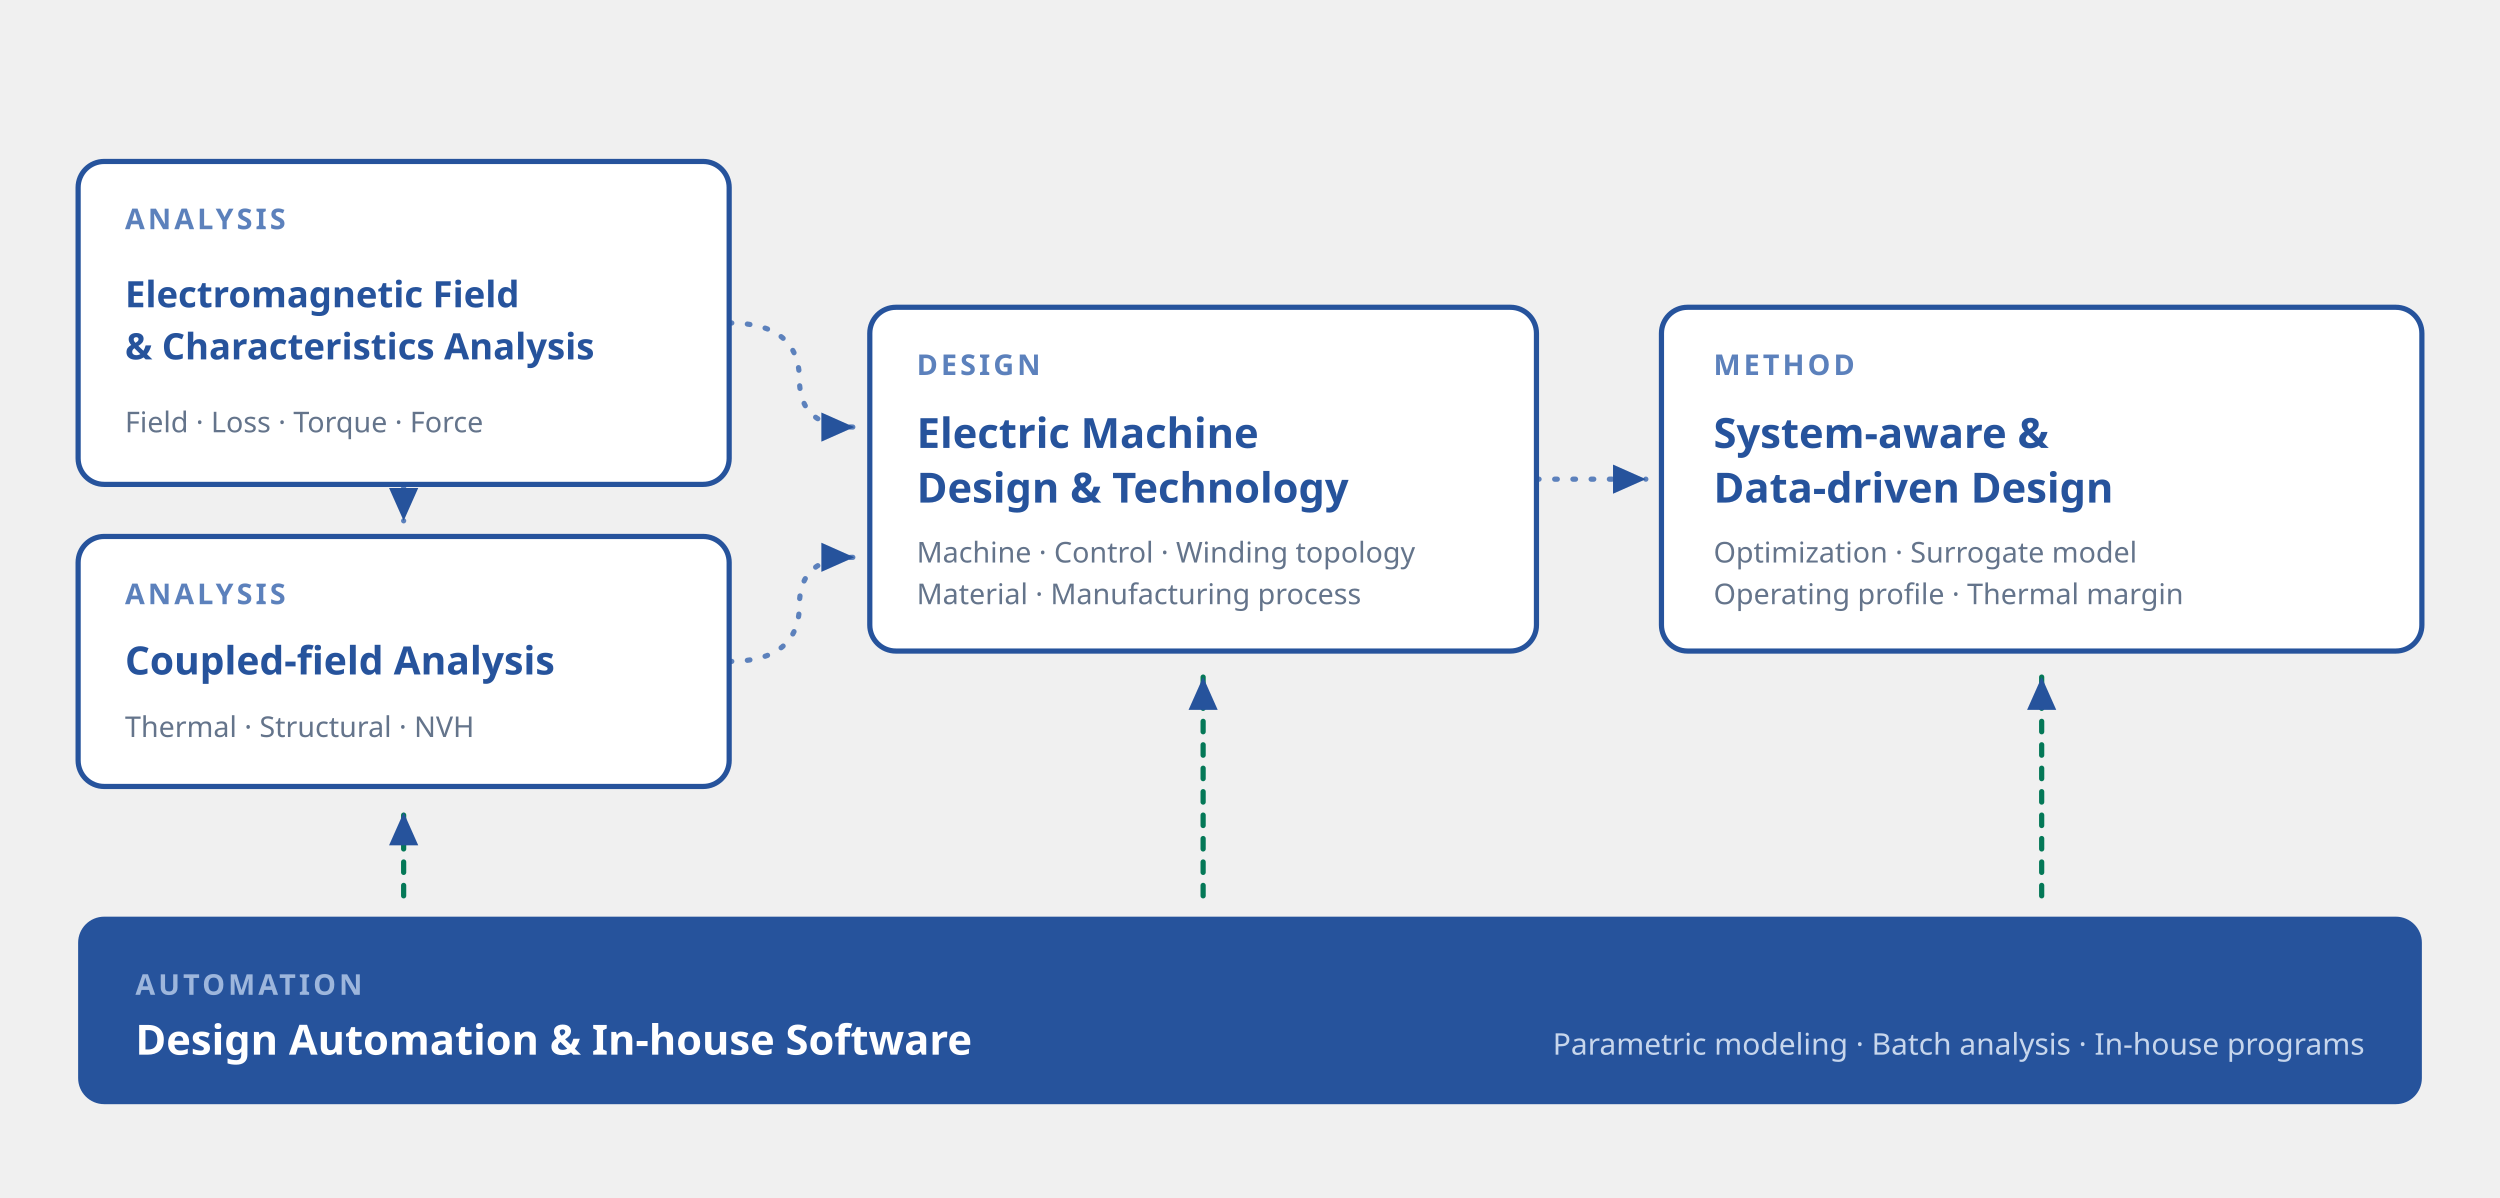
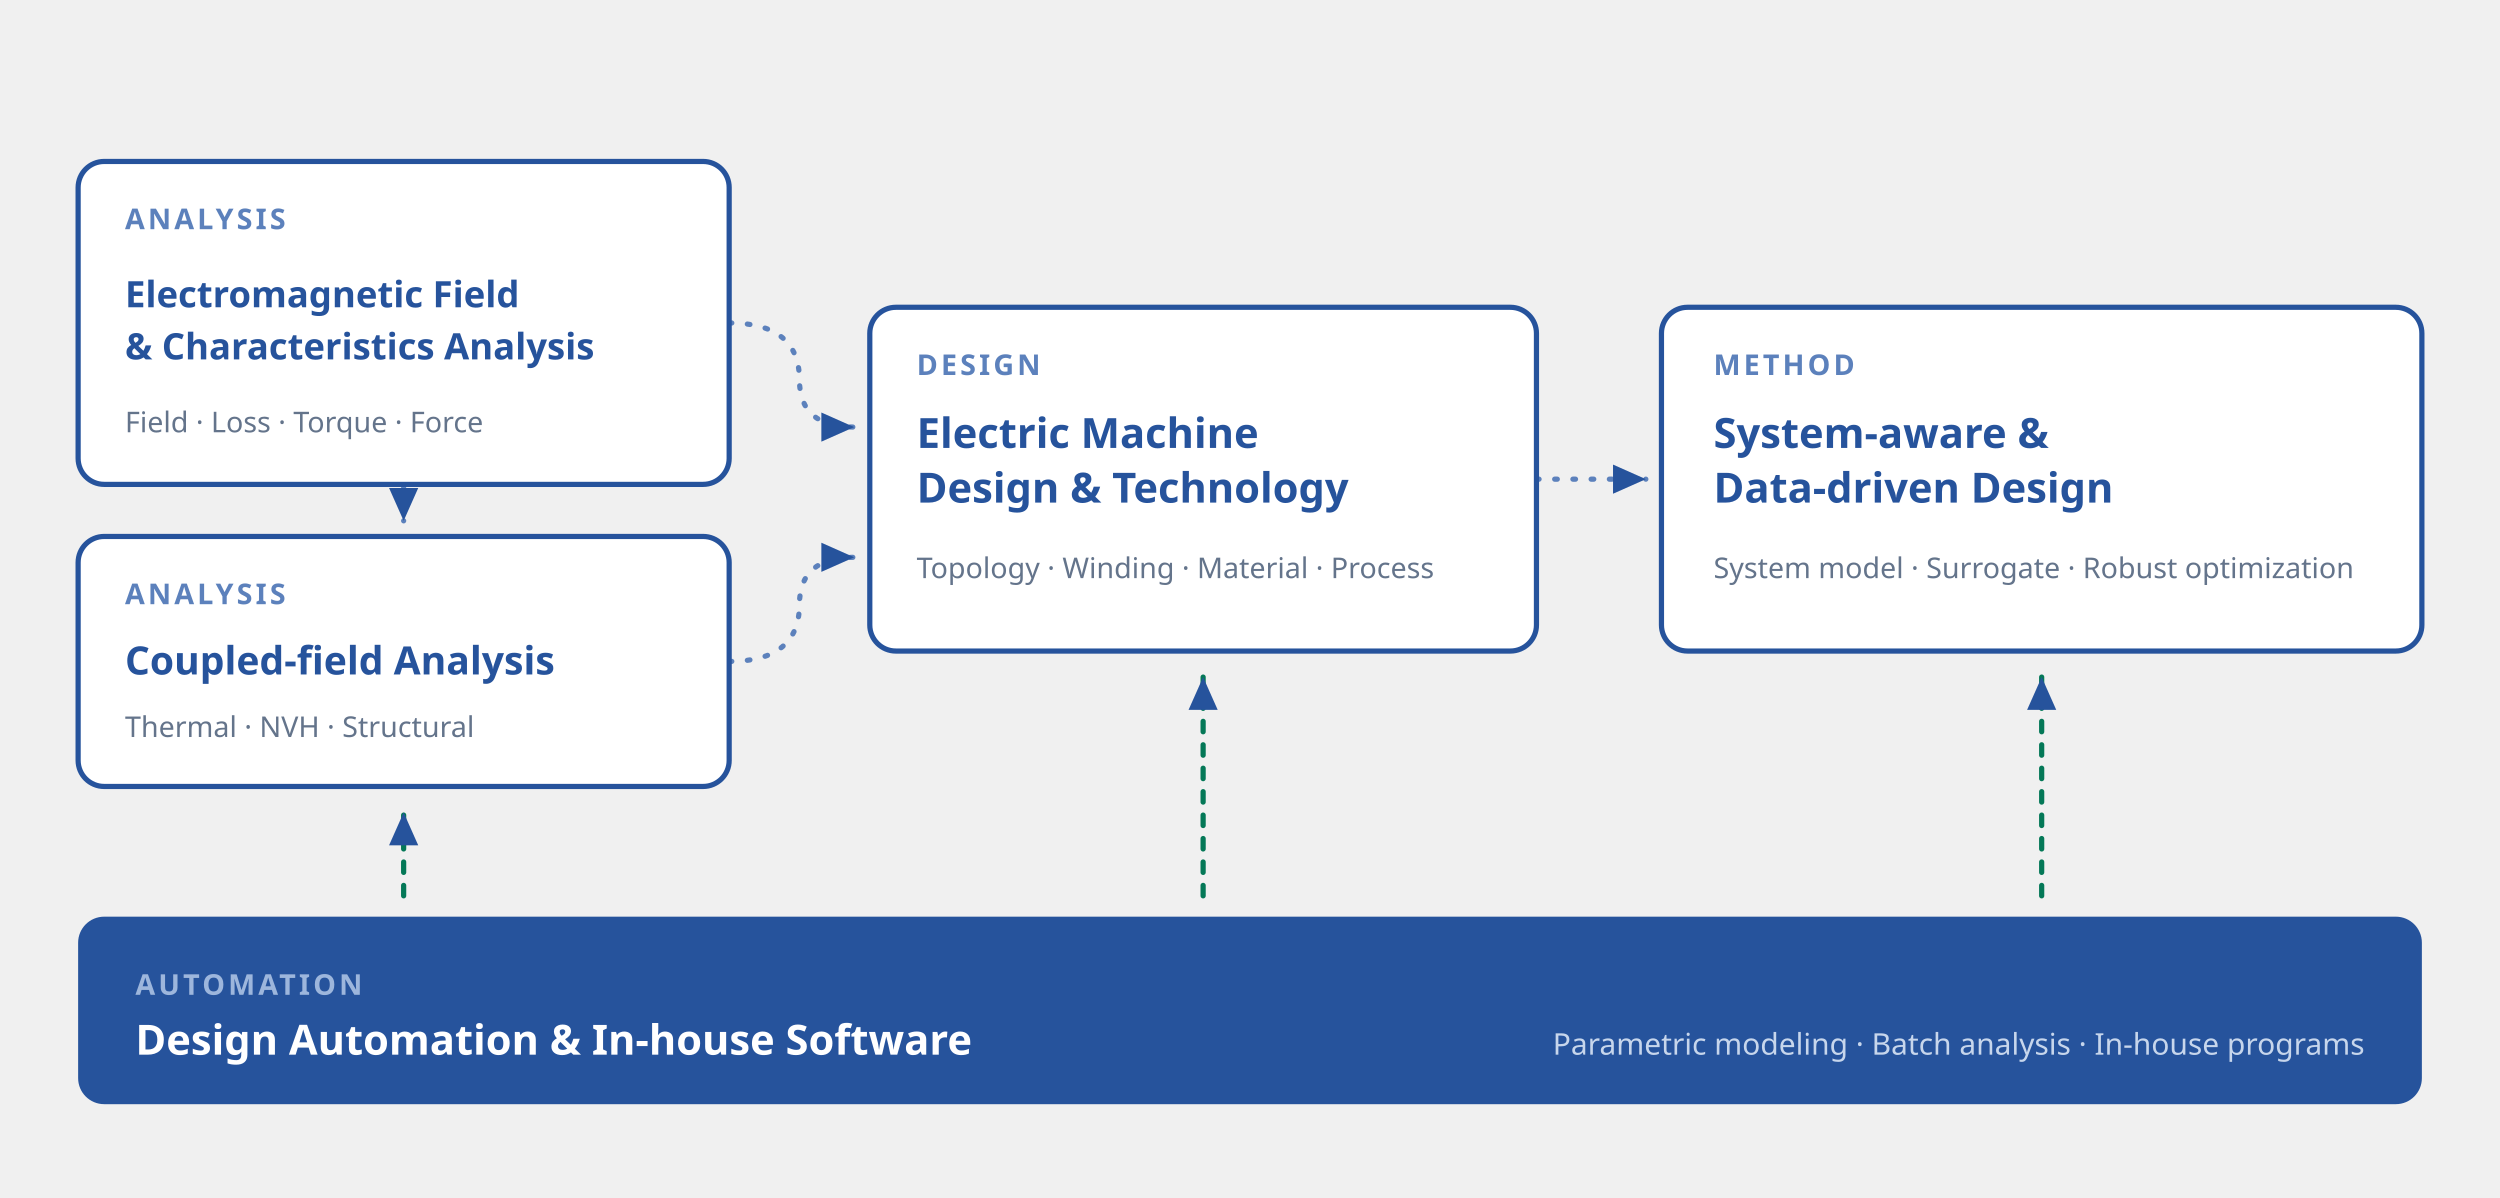
<svg xmlns="http://www.w3.org/2000/svg" viewBox="0 0 960 460" font-family="Pretendard, system-ui, sans-serif" role="img" aria-label="How the research areas relate: electromagnetic analysis feeds coupled-field analysis, both underpin electric machine design and technology, which leads to system-aware and data-driven design, with in-house automation running the whole loop underneath">
  <style>
  @keyframes flow { to { stroke-dashoffset: -28; } }
  @keyframes glow {
    0%, 60%, 100% { fill: #ffffff; }
    15%           { fill: #E8EEF7; }
  }
  @keyframes rise {
    0%, 100% { opacity: 0.35; }
    50%      { opacity: 0.9; }
  }
  .link { animation: flow 2.2s linear infinite; }
  .card { animation: glow 10s ease-in-out infinite; }
  .card-1 { animation-delay: 0s; }
  .card-2 { animation-delay: 1.2s; }
  .card-3 { animation-delay: 2.4s; }
  .card-4 { animation-delay: 3.2s; }
  .feed { animation: rise 4s ease-in-out infinite; }
  .feed-1 { animation-delay: 0s; }
  .feed-2 { animation-delay: 0.8s; }
  .feed-3 { animation-delay: 1.6s; }
  @media (prefers-reduced-motion: reduce) {
    .link, .card, .feed { animation: none; }
  }
</style>
  <defs>
    <marker id="ah" viewBox="0 0 10 10" refX="9" refY="5" markerWidth="7" markerHeight="7" orient="auto-start-reverse">
      <path d="M 0 1 L 9 5 L 0 9 z" fill="#26539C" />
    </marker>
  </defs>
  <path class="link" d="M 155 186 L 155 200" fill="none" stroke="#5C81BC" stroke-width="2" stroke-dasharray="1 6" stroke-linecap="round" marker-end="url(#ah)" />
  <path class="link" d="M 280 124 Q 307 124 307 146 Q 307 164 328 164" fill="none" stroke="#5C81BC" stroke-width="2" stroke-dasharray="1 6" stroke-linecap="round" marker-end="url(#ah)" />
  <path class="link" d="M 280 254 Q 307 254 307 232 Q 307 214 328 214" fill="none" stroke="#5C81BC" stroke-width="2" stroke-dasharray="1 6" stroke-linecap="round" marker-end="url(#ah)" />
  <path class="link" d="M 590 184 L 632 184" fill="none" stroke="#5C81BC" stroke-width="2" stroke-dasharray="1 6" stroke-linecap="round" marker-end="url(#ah)" />
  <rect class="card card-1" x="30" y="62" width="250" height="124" rx="10" fill="#ffffff" stroke="#26539C" stroke-width="2" />
  <text x="48" y="88" font-size="11" font-weight="700" fill="#5C81BC" letter-spacing="1.2">ANALYSIS</text>
  <text x="48" y="118" font-size="14" font-weight="700" fill="#26539C">Electromagnetic Field</text>
  <text x="48" y="138" font-size="14" font-weight="700" fill="#26539C">&amp; Characteristics Analysis</text>
  <text x="48" y="166" font-size="11" fill="#64748b">Field · Loss · Torque · Force</text>
  <rect class="card card-2" x="30" y="206" width="250" height="96" rx="10" fill="#ffffff" stroke="#26539C" stroke-width="2" />
  <text x="48" y="232" font-size="11" font-weight="700" fill="#5C81BC" letter-spacing="1.2">ANALYSIS</text>
  <text x="48" y="259" font-size="15" font-weight="700" fill="#26539C">Coupled-field Analysis</text>
-   <text x="48" y="283" font-size="11" fill="#64748b">Thermal · Structural · NVH</text>
+   <text x="48" y="283" font-size="11" fill="#64748b">Thermal · NVH · Structural</text>
  <rect class="card card-3" x="334" y="118" width="256" height="132" rx="10" fill="#ffffff" stroke="#26539C" stroke-width="2" />
  <text x="352" y="144" font-size="11" font-weight="700" fill="#5C81BC" letter-spacing="1.2">DESIGN</text>
  <text x="352" y="172" font-size="16" font-weight="700" fill="#26539C">Electric Machine</text>
  <text x="352" y="193" font-size="16" font-weight="700" fill="#26539C">Design &amp; Technology</text>
-   <text x="352" y="216" font-size="11" fill="#64748b">Machine · Control · Winding topology</text>
-   <text x="352" y="232" font-size="11" fill="#64748b">Material · Manufacturing process</text>
+   <text x="352" y="222" font-size="11" fill="#64748b">Topology · Winding · Material · Process</text>
  <rect class="card card-4" x="638" y="118" width="292" height="132" rx="10" fill="#ffffff" stroke="#26539C" stroke-width="2" />
  <text x="658" y="144" font-size="11" font-weight="700" fill="#5C81BC" letter-spacing="1.2">METHOD</text>
  <text x="658" y="172" font-size="16" font-weight="700" fill="#26539C">System-aware &amp;</text>
  <text x="658" y="193" font-size="16" font-weight="700" fill="#26539C">Data-driven Design</text>
-   <text x="658" y="216" font-size="11" fill="#64748b">Optimization · Surrogate model</text>
-   <text x="658" y="232" font-size="11" fill="#64748b">Operating profile · Thermal margin</text>
+   <text x="658" y="222" font-size="11" fill="#64748b">System model · Surrogate · Robust optimization</text>
  <line class="feed feed-1" x1="155" y1="344" x2="155" y2="312" stroke="#047857" stroke-width="2" stroke-dasharray="4 5" stroke-linecap="round" marker-end="url(#ah)" />
  <line class="feed feed-2" x1="462" y1="344" x2="462" y2="260" stroke="#047857" stroke-width="2" stroke-dasharray="4 5" stroke-linecap="round" marker-end="url(#ah)" />
  <line class="feed feed-3" x1="784" y1="344" x2="784" y2="260" stroke="#047857" stroke-width="2" stroke-dasharray="4 5" stroke-linecap="round" marker-end="url(#ah)" />
  <rect x="30" y="352" width="900" height="72" rx="10" fill="#26539C" />
  <text x="52" y="382" font-size="11" font-weight="700" fill="#9DB6DC" letter-spacing="1.2">AUTOMATION</text>
  <text x="52" y="405" font-size="16" font-weight="700" fill="#ffffff">Design Automation &amp; In-house Software</text>
  <text x="908" y="405" font-size="11.5" fill="#C7D6EC" text-anchor="end">Parametric modeling · Batch analysis · In-house programs</text>
</svg>
